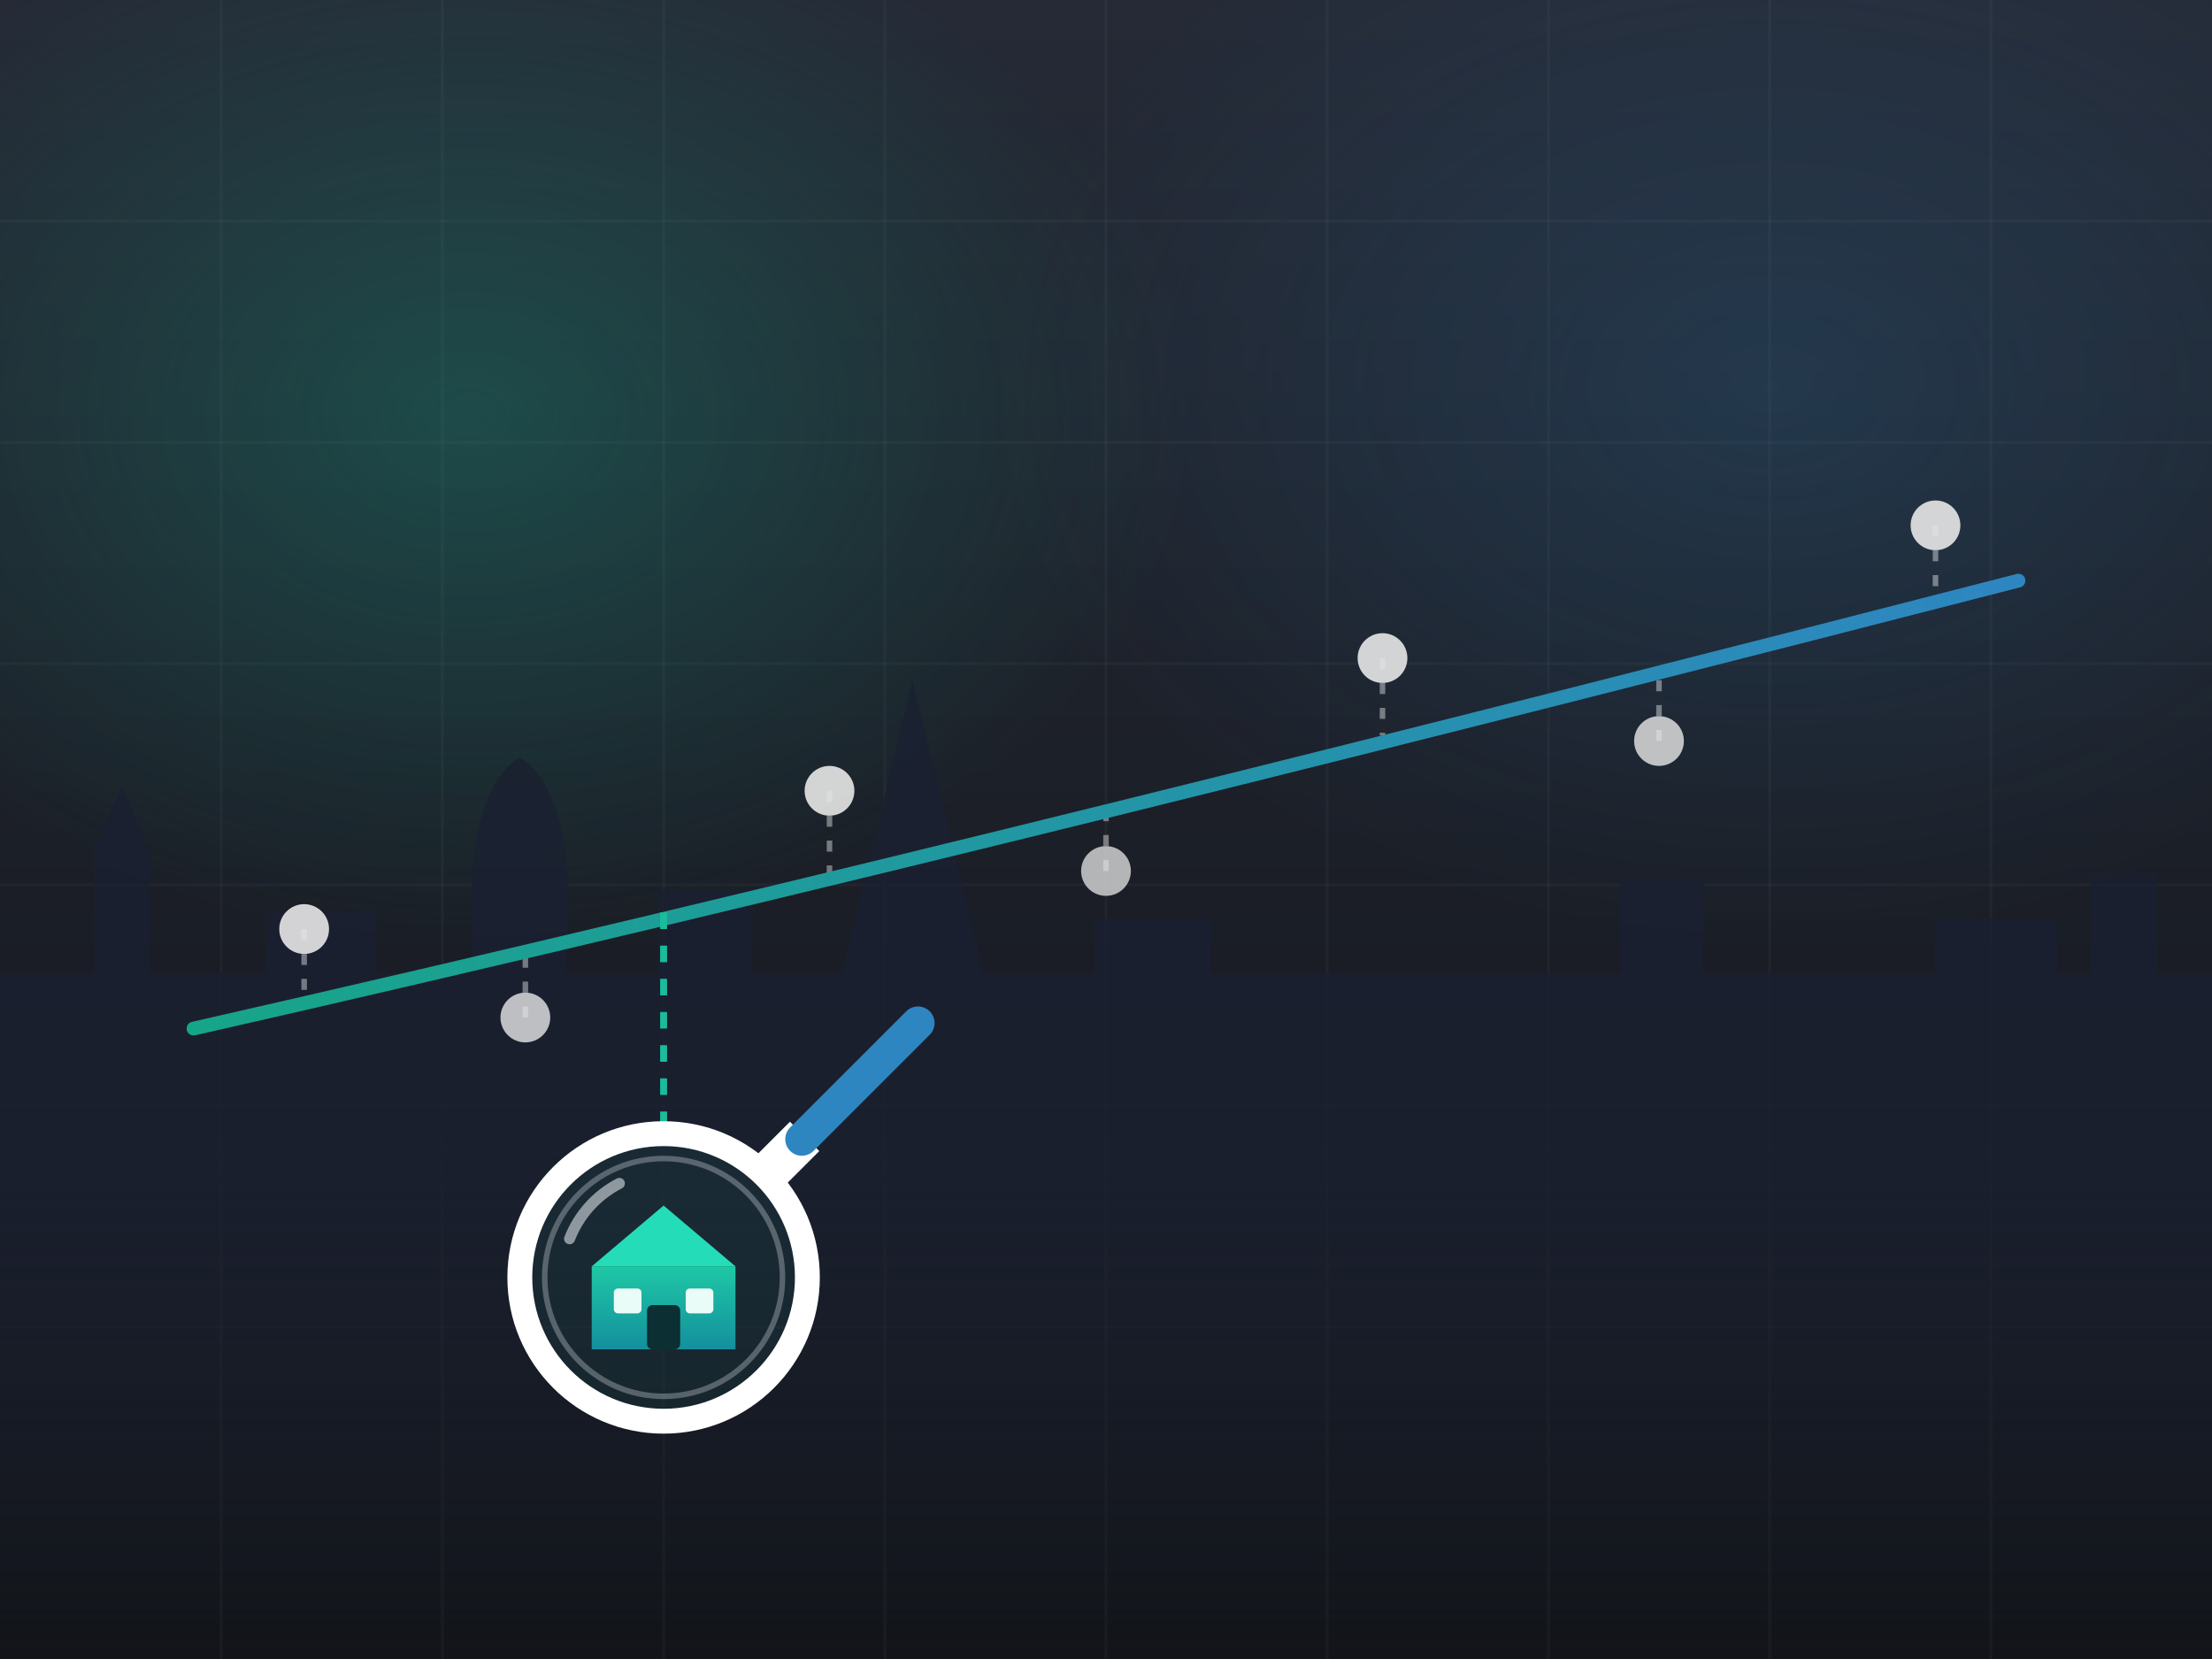
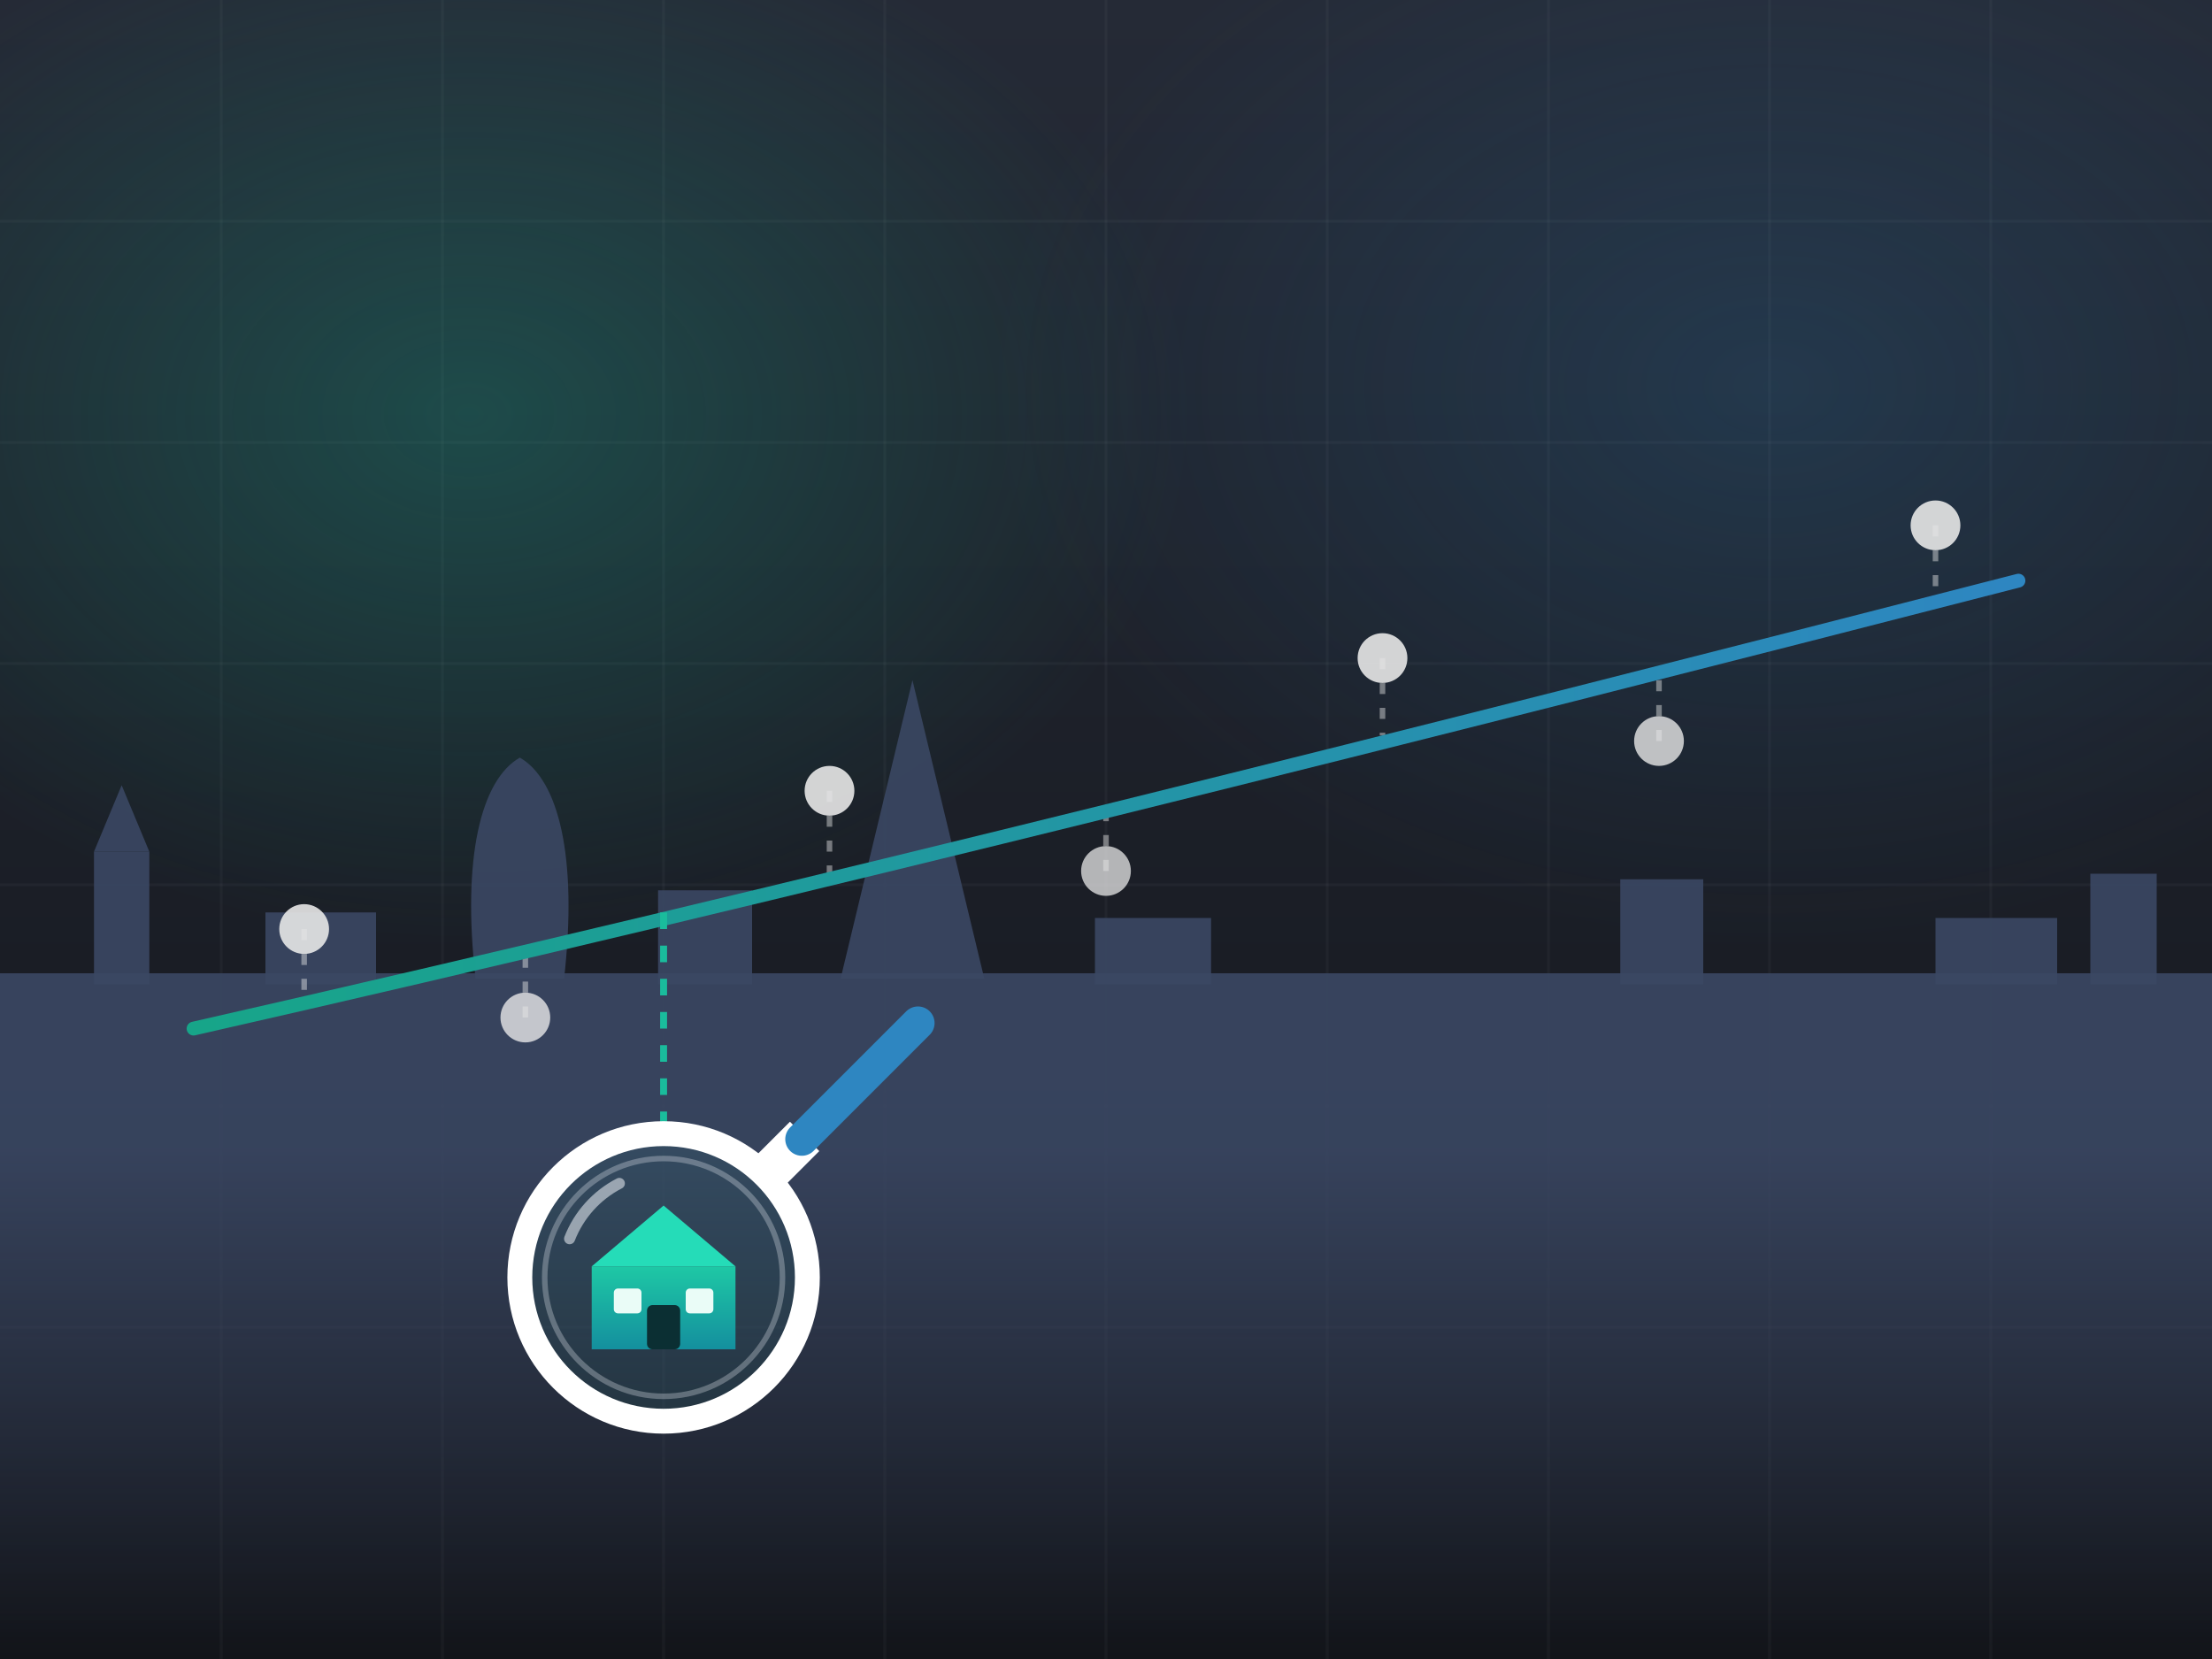
<svg xmlns="http://www.w3.org/2000/svg" viewBox="0 0 800 600" width="800" height="600" role="img" aria-label="Detecting undervalued homes in London">
  <defs>
    <linearGradient id="bg" x1="0" y1="0" x2="0" y2="1">
      <stop offset="0" stop-color="#252a36" />
      <stop offset="1" stop-color="#121419" />
    </linearGradient>
    <linearGradient id="gb" x1="0" y1="0" x2="1" y2="0">
      <stop offset="0" stop-color="#17A589" />
      <stop offset="1" stop-color="#2E86C1" />
    </linearGradient>
    <linearGradient id="house" x1="0" y1="0" x2="0" y2="1">
      <stop offset="0" stop-color="#1ec8a5" />
      <stop offset="1" stop-color="#148f9e" />
    </linearGradient>
    <linearGradient id="skylineFade" x1="0" y1="0" x2="0" y2="1">
-       <stop offset="0" stop-color="#1a2030" stop-opacity="0.85" />
-       <stop offset="1" stop-color="#1a2030" stop-opacity="0" />
+       <stop offset="0" stop-color="#3a4763" stop-opacity="0.9" />
+       <stop offset="0.25" stop-color="#3a4763" stop-opacity="0.9" />
+       <stop offset="1" stop-color="#3a4763" stop-opacity="0" />
    </linearGradient>
    <radialGradient id="glowT" cx="0.5" cy="0.5" r="0.5">
      <stop offset="0" stop-color="#17A589" stop-opacity="0.30" />
      <stop offset="1" stop-color="#17A589" stop-opacity="0" />
    </radialGradient>
    <radialGradient id="glowB" cx="0.5" cy="0.5" r="0.5">
      <stop offset="0" stop-color="#2E86C1" stop-opacity="0.20" />
      <stop offset="1" stop-color="#2E86C1" stop-opacity="0" />
    </radialGradient>
  </defs>
  <rect width="800" height="600" fill="url(#bg)" />
  <g stroke="#eef2f7" stroke-opacity="0.035" stroke-width="1">
    <path d="M0 80H800M0 160H800M0 240H800M0 320H800M0 400H800M0 480H800" />
    <path d="M80 0V600M160 0V600M240 0V600M320 0V600M400 0V600M480 0V600M560 0V600M640 0V600M720 0V600" />
  </g>
  <ellipse cx="170" cy="150" rx="260" ry="190" fill="url(#glowT)" />
  <ellipse cx="640" cy="140" rx="280" ry="200" fill="url(#glowB)" />
-   <g fill="#1a2030" opacity="0.85">
-     <rect x="0" y="352" width="800" height="60" />
+   <g fill="#3a4763" opacity="0.9">
    <rect x="34" y="308" width="20" height="48" />
    <polygon points="34,308 44,284 54,308" />
    <rect x="96" y="330" width="40" height="26" />
    <path d="M 172 354 C 167 310 174 282 188 274 C 202 282 209 310 204 354 Z" />
    <rect x="238" y="322" width="34" height="34" />
    <polygon points="304,354 330,246 356,354" />
    <rect x="396" y="332" width="42" height="24" />
    <rect x="586" y="318" width="30" height="38" />
    <rect x="700" y="332" width="44" height="24" />
    <rect x="756" y="316" width="24" height="40" />
  </g>
-   <rect x="0" y="412" width="800" height="188" fill="url(#skylineFade)" />
+   <rect x="0" y="352" width="800" height="248" fill="url(#skylineFade)" />
  <g stroke="#e7e7e7" stroke-width="2" stroke-dasharray="4 5" opacity="0.45">
    <line x1="110" y1="336" x2="110" y2="362" />
    <line x1="190" y1="368" x2="190" y2="343" />
    <line x1="300" y1="286" x2="300" y2="316" />
    <line x1="400" y1="315" x2="400" y2="291" />
    <line x1="500" y1="238" x2="500" y2="266" />
    <line x1="600" y1="268" x2="600" y2="242" />
    <line x1="700" y1="190" x2="700" y2="217" />
  </g>
  <path d="M 70 372 C 290 322 520 264 730 210" fill="none" stroke="url(#gb)" stroke-width="5" stroke-linecap="round" />
  <g fill="#e7e7e7">
    <circle cx="110" cy="336" r="9" opacity="0.9" />
    <circle cx="190" cy="368" r="9" opacity="0.8" />
    <circle cx="300" cy="286" r="9" opacity="0.9" />
    <circle cx="400" cy="315" r="9" opacity="0.75" />
    <circle cx="500" cy="238" r="9" opacity="0.9" />
    <circle cx="600" cy="268" r="9" opacity="0.8" />
    <circle cx="700" cy="190" r="9" opacity="0.9" />
  </g>
  <line x1="240" y1="330" x2="240" y2="406" stroke="#1ABC9C" stroke-width="2.5" stroke-dasharray="6 6" />
  <g transform="translate(240,462)">
    <circle r="52" fill="#17A589" opacity="0.08" />
    <circle r="52" fill="none" stroke="#ffffff" stroke-width="9" />
    <circle r="43" fill="none" stroke="#eef2f7" stroke-width="2" opacity="0.3" />
    <path d="M -34 -14 A 38 38 0 0 1 -16 -34" fill="none" stroke="#eef2f7" stroke-width="4" stroke-linecap="round" opacity="0.55" />
    <line x1="38" y1="-38" x2="51" y2="-51" stroke="#ffffff" stroke-width="15" />
    <line x1="50" y1="-50" x2="92" y2="-92" stroke="#2E86C1" stroke-width="12" stroke-linecap="round" />
    <rect x="-26" y="-4" width="52" height="30" fill="url(#house)" />
    <polygon points="-26,-4 0,-26 26,-4" fill="#25dcb8" />
    <rect x="-18" y="4" width="10" height="9" rx="1.5" fill="#eafcf7" />
    <rect x="8" y="4" width="10" height="9" rx="1.5" fill="#eafcf7" />
    <rect x="-6" y="10" width="12" height="16" rx="2" fill="#0b2f33" />
  </g>
</svg>
